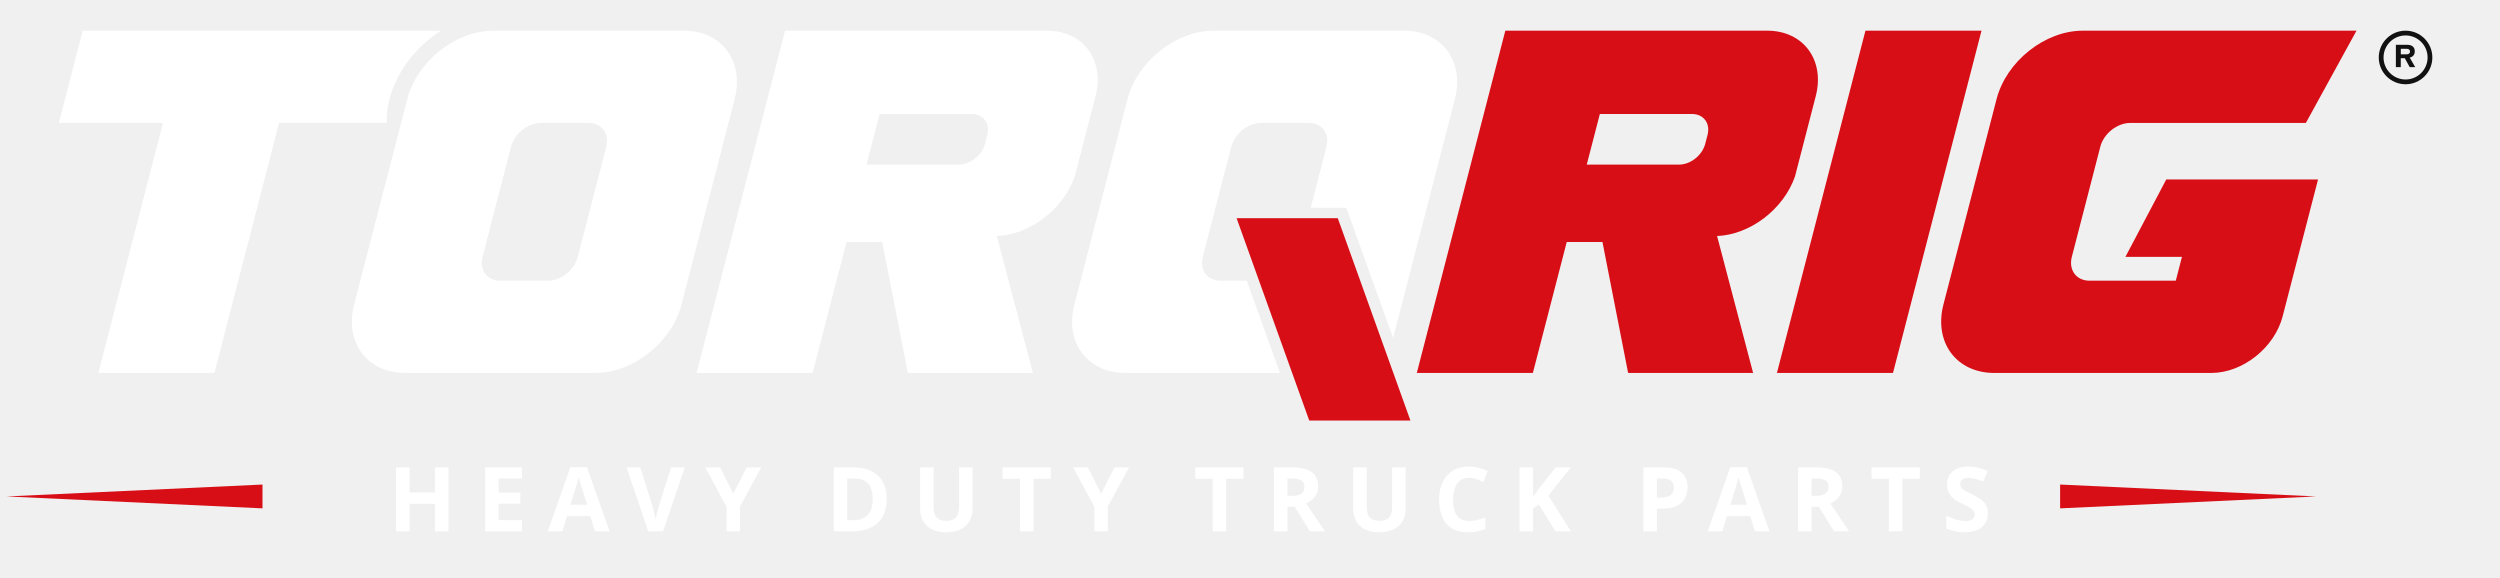
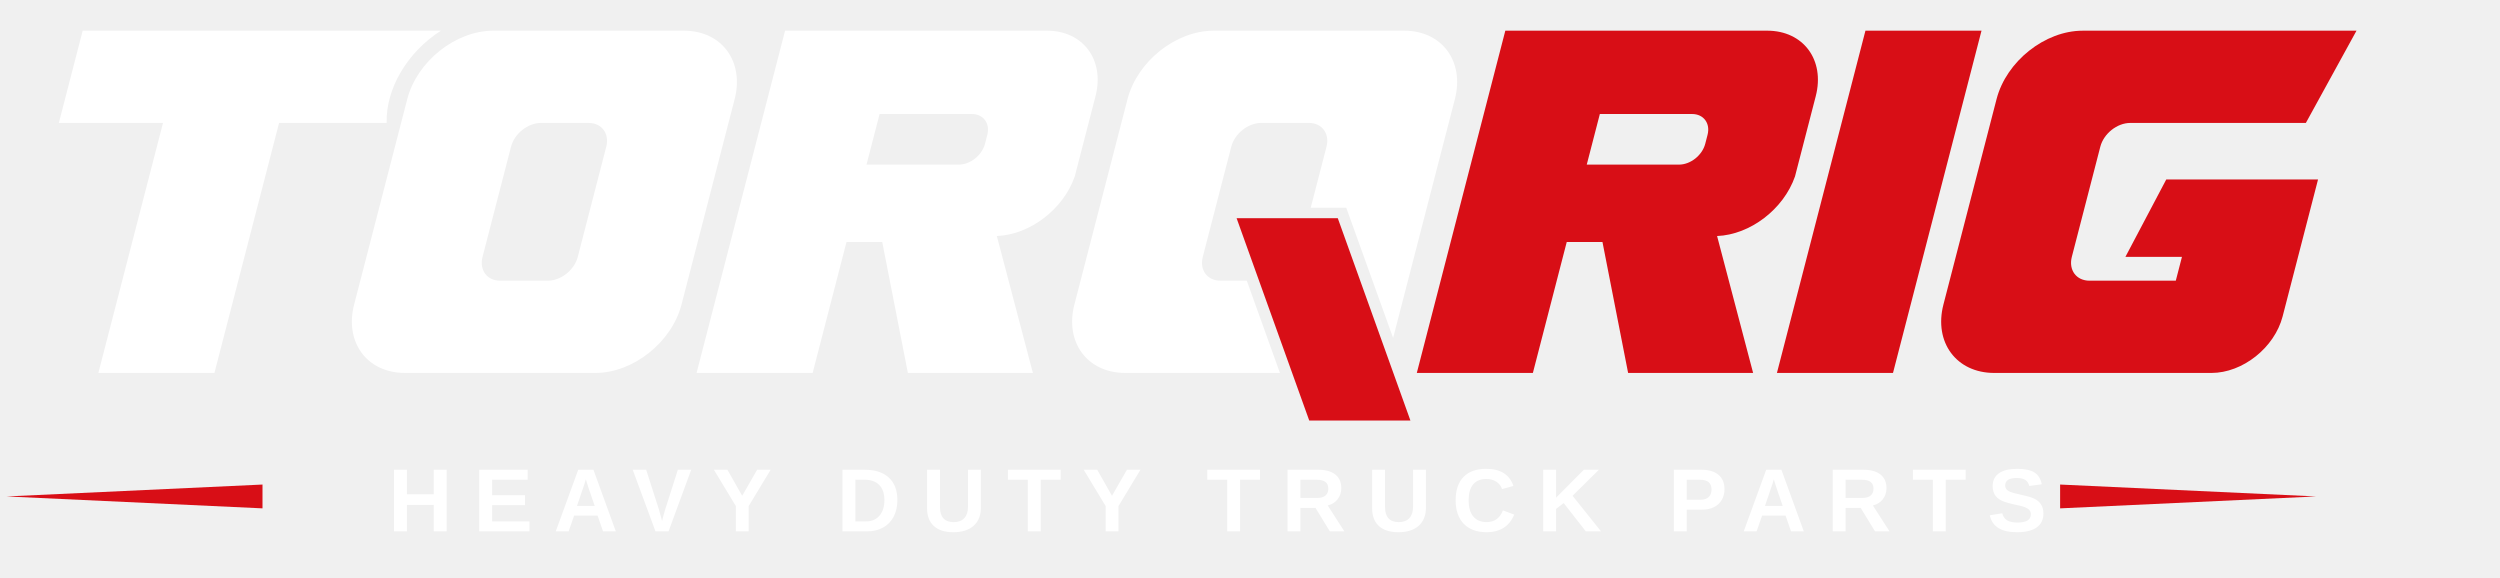
<svg xmlns="http://www.w3.org/2000/svg" id="torqrig-master-svg" version="1.1" viewBox="0 0 1920 443.86">
-   <defs>
-     <style>
-       .st0, .st1 {
-         fill: #d80e16;
-       }
- 
-       .st2 {
-         font-family: ProximaNova-Bold, 'Proxima Nova';
-         font-size: 68.75px;
-         font-weight: 700;
-         letter-spacing: .23em;
-       }
- 
-       .st2, .st3, .st4 {
-         fill: #fff;
-       }
- 
-       .st4, .st5, .st1 {
-         fill-rule: evenodd;
-       }
- 
-       .st5 {
-         fill: #111;
-       }
-     </style>
-   </defs>
  <g id="wordmark-skew-group">
    <g id="layer-torq-black">
-       <path id="path-letter-T" class="st3" d="M63.51,23.56h275.09c-25.88,16.59-42.39,44.69-41.64,70.86h-82.63l-49.65,192h-89.14l49.65-192H45.19L63.51,23.56Z" />
-       <path id="path-letter-O" class="st4" d="M378.94,23.56h146.29c29.03,0,46.48,23.54,38.98,52.57h0l-40.79,157.71c-7.51,29.03-37.13,52.57-66.17,52.57h-146.29c-29.03,0-46.48-23.54-38.98-52.57h0l40.79-157.71c7.51-29.03,37.13-52.57,66.17-52.57ZM415.47,94.42h36.57c10.1,0,16.17,8.19,13.56,18.29l-21.87,84.57c-2.61,10.1-12.92,18.29-23.01,18.29h-36.57c-10.1,0-16.17-8.19-13.56-18.29l21.87-84.57c2.61-10.1,12.92-18.29,23.01-18.29Z" />
-       <path id="path-letter-R1" class="st4" d="M602.94,23.56h201.14c27.77,0,44.46,22.51,37.28,50.29l-15.96,61.71c-8.77,25.12-34.35,44.67-59.82,45.71l27.67,105.14h-96l-19.7-100.57h-27.43l-26.01,100.57h-89.14L602.94,23.56ZM675.53,87.56l-10.05,38.86h70.86c8.84,0,17.85-7.16,20.14-16h0l1.77-6.86c2.29-8.84-3.03-16-11.86-16h-70.86Z" />
-       <path id="path-letter-Q-body" class="st4" d="M932.08,23.56h146.29c29.03,0,46.48,23.54,38.98,52.57h0l-47.44,183.43-35.97-100h-27.31l12.12-46.86c2.61-10.1-3.46-18.29-13.56-18.29h-36.57c-10.1,0-20.4,8.19-23.01,18.29l-21.87,84.57c-2.61,10.1,3.46,18.29,13.56,18.29h20.23l25.45,70.86h-118.86c-29.03,0-46.48-23.54-38.98-52.57h0l40.79-157.71c7.51-29.03,37.13-52.57,66.17-52.57Z" />
+       <path id="path-letter-T" fill="#FFFFFF" d="M63.51,23.56h275.09c-25.88,16.59-42.39,44.69-41.64,70.86h-82.63l-49.65,192h-89.14l49.65-192H45.19L63.51,23.56Z" />
+       <path id="path-letter-O" fill="#FFFFFF" fill-rule="evenodd" d="M378.94,23.56h146.29c29.03,0,46.48,23.54,38.98,52.57h0l-40.79,157.71c-7.51,29.03-37.13,52.57-66.17,52.57h-146.29c-29.03,0-46.48-23.54-38.98-52.57h0l40.79-157.71c7.51-29.03,37.13-52.57,66.17-52.57ZM415.47,94.42h36.57c10.1,0,16.17,8.19,13.56,18.29l-21.87,84.57c-2.61,10.1-12.92,18.29-23.01,18.29h-36.57c-10.1,0-16.17-8.19-13.56-18.29l21.87-84.57c2.61-10.1,12.92-18.29,23.01-18.29Z" />
+       <path id="path-letter-R1" fill="#FFFFFF" fill-rule="evenodd" d="M602.94,23.56h201.14c27.77,0,44.46,22.51,37.28,50.29l-15.96,61.71c-8.77,25.12-34.35,44.67-59.82,45.71l27.67,105.14h-96l-19.7-100.57h-27.43l-26.01,100.57h-89.14L602.94,23.56ZM675.53,87.56l-10.05,38.86h70.86c8.84,0,17.85-7.16,20.14-16h0l1.77-6.86c2.29-8.84-3.03-16-11.86-16h-70.86Z" />
+       <path id="path-letter-Q-body" fill="#FFFFFF" fill-rule="evenodd" d="M932.08,23.56h146.29c29.03,0,46.48,23.54,38.98,52.57h0l-47.44,183.43-35.97-100h-27.31l12.12-46.86c2.61-10.1-3.46-18.29-13.56-18.29h-36.57c-10.1,0-20.4,8.19-23.01,18.29l-21.87,84.57c-2.61,10.1,3.46,18.29,13.56,18.29h20.23l25.45,70.86h-118.86c-29.03,0-46.48-23.54-38.98-52.57h0l40.79-157.71c7.51-29.03,37.13-52.57,66.17-52.57Z" />
    </g>
    <g id="layer-rig-red">
-       <path id="path-letter-Q-tail" class="st0" d="M949.7,167.56h77.71l55.8,155.43h-77.71l-55.8-155.43Z" />
-       <path id="path-letter-R2" class="st1" d="M1156.08,23.56h201.14c27.77,0,44.46,22.51,37.28,50.29l-15.96,61.71c-8.77,25.12-34.35,44.67-59.82,45.71l27.67,105.14h-96l-19.7-100.57h-27.43l-26.01,100.57h-89.14l67.98-262.86ZM1228.68,87.56l-10.05,38.86h70.86c8.84,0,17.85-7.16,20.14-16h0l1.77-6.86c2.29-8.84-3.03-16-11.86-16h-70.86Z" />
-       <path id="path-letter-I" class="st0" d="M1432.66,23.56h89.14l-67.98,262.86h-89.14l67.98-262.86Z" />
-       <path id="path-letter-G" class="st0" d="M1599.51,23.56h210.29l-38.9,70.86h-134.86c-10.1,0-20.4,8.19-23.01,18.29l-21.87,84.57c-2.61,10.1,3.46,18.29,13.56,18.29h66.29l4.73-18.29h-43.43l31.37-59.43h116.57l-27.19,105.14c-6.2,23.98-30.68,43.43-54.66,43.43h-166.86c-29.03,0-46.48-23.54-38.98-52.57h0l40.79-157.71c7.51-29.03,37.13-52.57,66.17-52.57Z" />
+       <path id="path-letter-Q-tail" fill="#D80E16" d="M949.7,167.56h77.71l55.8,155.43h-77.71l-55.8-155.43Z" />
+       <path id="path-letter-R2" fill="#D80E16" fill-rule="evenodd" d="M1156.08,23.56h201.14c27.77,0,44.46,22.51,37.28,50.29l-15.96,61.71c-8.77,25.12-34.35,44.67-59.82,45.71l27.67,105.14h-96l-19.7-100.57h-27.43l-26.01,100.57h-89.14l67.98-262.86ZM1228.68,87.56l-10.05,38.86h70.86c8.84,0,17.85-7.16,20.14-16h0l1.77-6.86c2.29-8.84-3.03-16-11.86-16h-70.86Z" />
+       <path id="path-letter-I" fill="#D80E16" d="M1432.66,23.56h89.14l-67.98,262.86h-89.14l67.98-262.86Z" />
+       <path id="path-letter-G" fill="#D80E16" d="M1599.51,23.56h210.29l-38.9,70.86h-134.86c-10.1,0-20.4,8.19-23.01,18.29l-21.87,84.57c-2.61,10.1,3.46,18.29,13.56,18.29h66.29l4.73-18.29h-43.43l31.37-59.43h116.57l-27.19,105.14c-6.2,23.98-30.68,43.43-54.66,43.43h-166.86c-29.03,0-46.48-23.54-38.98-52.57h0l40.79-157.71c7.51-29.03,37.13-52.57,66.17-52.57Z" />
    </g>
  </g>
-   <g id="layer-registered-symbol">
-     <path class="st5" d="M1847.47,23.56c11.36,0,20.57,9.22,20.57,20.58s-9.22,20.57-20.58,20.57-20.57-9.22-20.57-20.58c0-11.36,9.21-20.56,20.57-20.57h.01ZM1847.47,27.22c-9.34,0-16.91,7.58-16.91,16.92,0,9.34,7.58,16.91,16.92,16.91s16.91-7.58,16.91-16.92c0-9.34-7.57-16.91-16.91-16.91h-.01ZM1840.04,34.42h8.8c3.66,0,5.71,1.83,5.71,5.03,0,2.51-1.37,4.23-3.89,4.8l4.23,7.31h-4.23l-3.77-6.86h-3.09v6.86h-3.77v-17.14ZM1843.82,37.5v4.23h4.57c1.6,0,2.51-.91,2.51-2.17s-.91-2.06-2.51-2.06h-4.57Z" />
+   <g id="layer-bottom-wedges">
+     <polygon fill="#D80E16" points="5.03 381.27 201.6 372.13 201.6 390.42 5.03 381.27" />
+     <polygon fill="#D80E16" points="1778.74 381.27 1582.17 372.13 1582.17 390.42 1778.74 381.27" />
  </g>
-   <g id="layer-bottom-wedges">
-     <polygon class="st0" points="5.03 381.27 201.6 372.13 201.6 390.42 5.03 381.27" />
-     <polygon class="st0" points="1778.74 381.27 1582.17 372.13 1582.17 390.42 1778.74 381.27" />
-   </g>
-   <text class="st2" transform="translate(298 408.07)">
+   <text fill="#FFFFFF" font-family="Arial, Helvetica, sans-serif" font-weight="700" font-size="68.75" letter-spacing="15.8" transform="translate(298 408.07)">
    <tspan x="0" y="0">HEAVY DUTY TRUCK PARTS</tspan>
  </text>
</svg>
